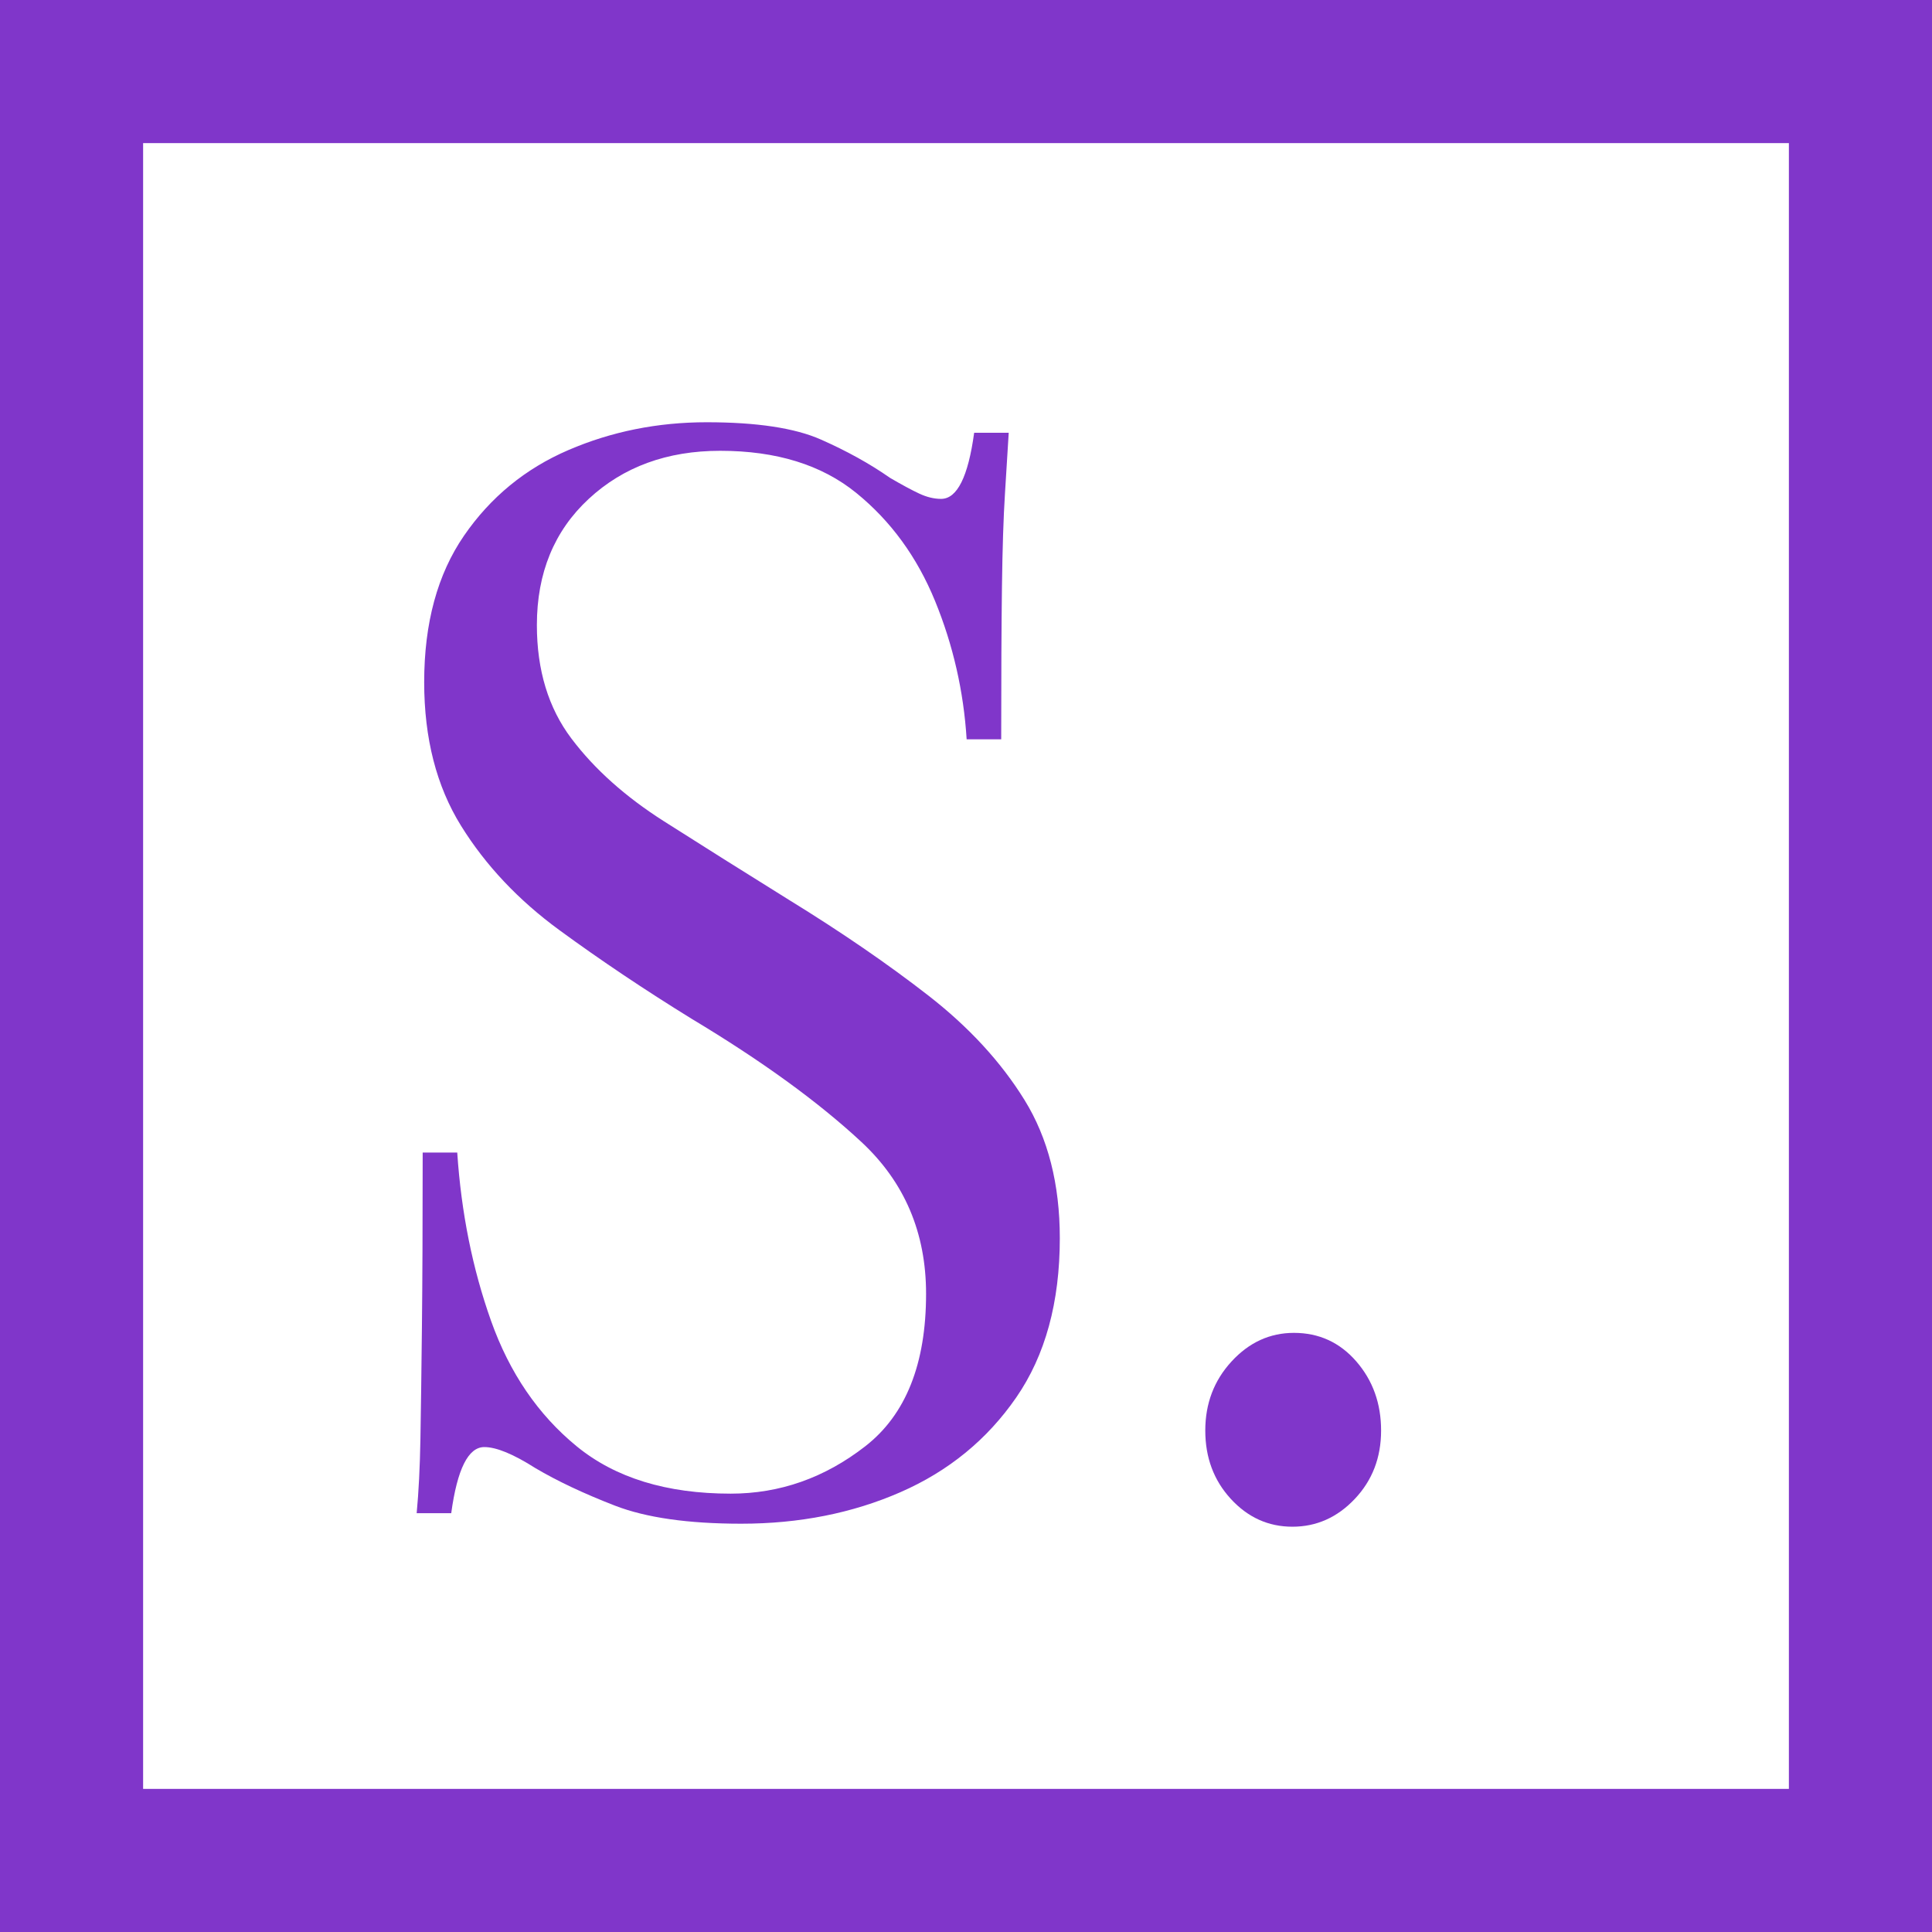
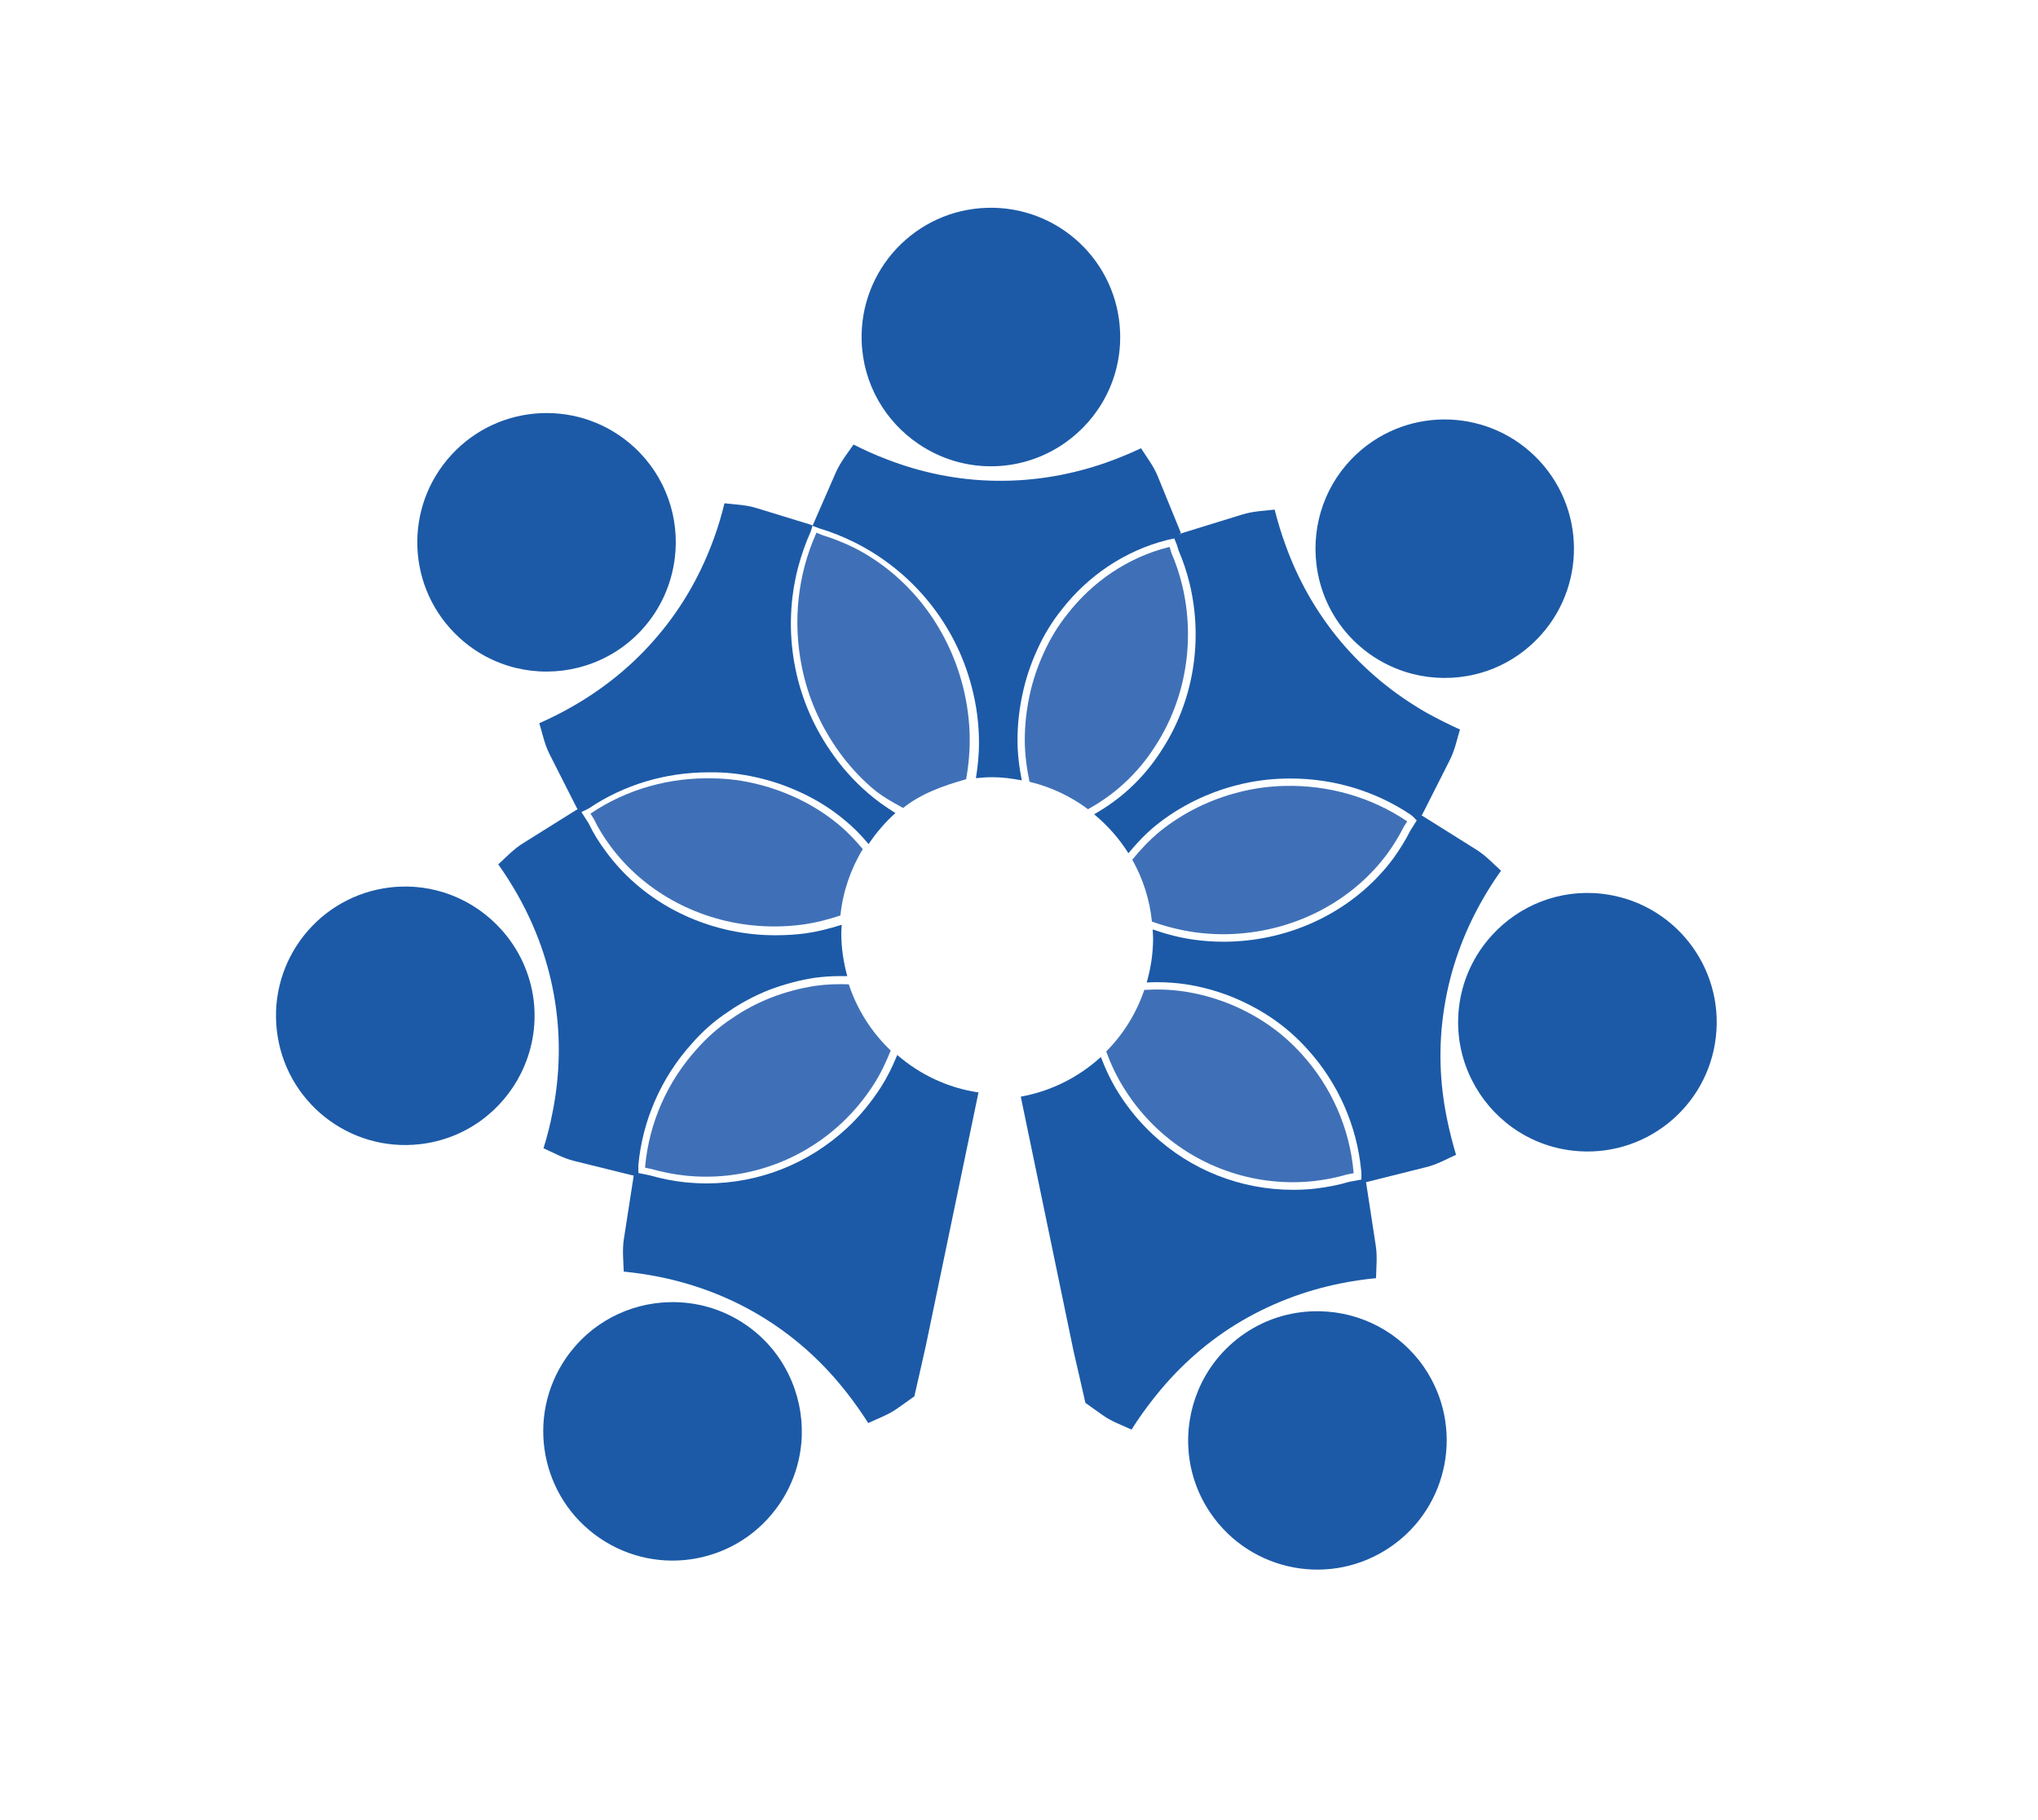
- <svg xmlns="http://www.w3.org/2000/svg" width="54px" height="54px" viewBox="0 0 54 54" version="1.1">
-   <g id="Page-1" stroke="none" stroke-width="1" fill="none" fill-rule="evenodd">
-     <g id="logo-mobile">
-       <rect id="Rectangle-6" stroke="#8036CA" stroke-width="4" fill-rule="nonzero" x="2" y="2" width="50" height="50" />
-       <path d="M34.402,41.895 C33.926,41.377 33.688,40.74 33.688,39.984 C33.688,39.228 33.933,38.584 34.423,38.052 C34.913,37.52 35.494,37.254 36.166,37.254 C36.866,37.254 37.447,37.52 37.909,38.052 C38.371,38.584 38.602,39.228 38.602,39.984 C38.602,40.74 38.357,41.377 37.867,41.895 C37.377,42.413 36.796,42.672 36.124,42.672 C35.452,42.672 34.878,42.413 34.402,41.895 Z" id="." fill="#8036CA" />
-       <path d="M20.718,42.588 C22.342,42.588 23.826,42.294 25.17,41.706 C26.514,41.118 27.592,40.236 28.404,39.06 C29.216,37.884 29.622,36.4 29.622,34.608 C29.622,33.096 29.293,31.808 28.635,30.744 C27.977,29.68 27.081,28.707 25.947,27.825 C24.813,26.943 23.518,26.054 22.062,25.158 C20.802,24.374 19.633,23.639 18.555,22.953 C17.477,22.267 16.616,21.497 15.972,20.643 C15.328,19.789 15.006,18.732 15.006,17.472 C15.006,16.016 15.489,14.84 16.455,13.944 C17.421,13.048 18.646,12.6 20.13,12.6 C21.698,12.6 22.965,12.992 23.931,13.776 C24.897,14.56 25.632,15.568 26.136,16.8 C26.64,18.032 26.934,19.32 27.018,20.664 L27.018,20.664 L27.984,20.664 C27.984,18.9 27.991,17.479 28.005,16.401 C28.019,15.323 28.047,14.455 28.089,13.797 C28.131,13.139 28.166,12.572 28.194,12.096 L28.194,12.096 L27.228,12.096 C27.06,13.328 26.752,13.944 26.304,13.944 C26.108,13.944 25.905,13.895 25.695,13.797 C25.485,13.699 25.212,13.552 24.876,13.356 C24.316,12.964 23.672,12.607 22.944,12.285 C22.216,11.963 21.152,11.802 19.752,11.802 C18.38,11.802 17.092,12.061 15.888,12.579 C14.684,13.097 13.711,13.895 12.969,14.973 C12.227,16.051 11.856,17.416 11.856,19.068 C11.856,20.636 12.199,21.973 12.885,23.079 C13.571,24.185 14.488,25.158 15.636,25.998 C16.784,26.838 18.016,27.664 19.332,28.476 C21.292,29.652 22.874,30.8 24.078,31.92 C25.282,33.04 25.884,34.454 25.884,36.162 C25.884,38.122 25.317,39.543 24.183,40.425 C23.049,41.307 21.796,41.748 20.424,41.748 C18.632,41.748 17.197,41.307 16.119,40.425 C15.041,39.543 14.243,38.374 13.725,36.918 C13.207,35.462 12.892,33.894 12.78,32.214 L12.78,32.214 L11.814,32.214 C11.814,34.174 11.807,35.798 11.793,37.086 C11.779,38.374 11.765,39.417 11.751,40.215 C11.737,41.013 11.702,41.706 11.646,42.294 L11.646,42.294 L12.612,42.294 C12.78,41.062 13.088,40.446 13.536,40.446 C13.872,40.446 14.348,40.642 14.964,41.034 C15.58,41.398 16.322,41.748 17.19,42.084 C18.058,42.42 19.234,42.588 20.718,42.588 Z" id="S" fill="#8036CA" fill-rule="nonzero" />
+ <svg xmlns="http://www.w3.org/2000/svg" viewBox="82.306 44.642 280 250" style="enable-background:new 0 0 878.71 333.53;">
+   <defs>
+     <style type="text/css">
+ 	.st0{fill:#1E1E1E;}
+ 	.st1{fill:none;}
+ 	.st2{fill:#1C5AA7;}
+ 	.st3{fill:#3F70B7;}
+ </style>
+   </defs>
+   <g>
+     <g>
+       <polygon class="st1" points="193.94,116.89 193.97,116.8 193.94,116.89 &#09;&#09;" />
+       <path class="st2" d="M208.55,105.68c2.98,2.01,6.59,3.15,10.46,3.03c3.57-0.12,6.84-1.28,9.57-3.18c4.77-3.32,7.82-8.9,7.62-15.14 c-0.31-9.81-8.5-17.5-18.32-17.19c-9.8,0.31-17.5,8.5-17.19,18.32C200.88,97.45,203.96,102.6,208.55,105.68z" />
+       <path class="st2" d="M267.72,132.08c2.42,2.62,5.44,4.34,8.66,5.17c5.63,1.43,11.85,0.1,16.44-4.14 c7.22-6.65,7.68-17.88,1.03-25.1c-6.64-7.21-17.88-7.68-25.1-1.03c-4.37,4.03-6.24,9.73-5.58,15.21 C263.6,125.76,265.1,129.24,267.72,132.08z" />
+       <path class="st2" d="M302.41,167.46c-5.9-0.67-11.45,1.64-15.15,5.73c-2.42,2.66-4.07,6.07-4.51,9.91 c-0.4,3.55,0.27,6.96,1.76,9.93c2.6,5.2,7.68,9.03,13.88,9.73c9.75,1.11,18.55-5.88,19.66-15.63 C319.16,177.38,312.16,168.58,302.41,167.46z" />
+       <path class="st2" d="M263.72,224.83c-3.59-0.09-7.25,0.89-10.44,3.07c-2.94,2.02-5.08,4.75-6.36,7.82 c-2.23,5.37-1.81,11.71,1.71,16.86c5.54,8.11,16.58,10.19,24.69,4.65c8.1-5.53,10.19-16.58,4.65-24.69 C274.61,227.65,269.24,224.96,263.72,224.83z" />
+       <path class="st2" d="M161.81,136.37c3.22-0.82,6.24-2.54,8.66-5.17c2.62-2.85,4.11-6.32,4.55-9.89 c0.67-5.48-1.21-11.18-5.58-15.21c-7.22-6.65-18.46-6.18-25.1,1.03c-6.65,7.22-6.19,18.45,1.03,25.1 C149.96,136.47,156.18,137.81,161.81,136.37z" />
+       <path class="st2" d="M151.12,172.31c-3.71-4.09-9.25-6.4-15.15-5.73c-9.75,1.11-16.75,9.92-15.63,19.66 c1.11,9.75,9.91,16.75,19.66,15.63c6.2-0.7,11.28-4.53,13.88-9.73c1.48-2.98,2.16-6.39,1.76-9.93 C155.19,178.38,153.54,174.97,151.12,172.31z" />
+       <polygon class="st2" points="160.22,156.5 160.22,156.5 160.22,156.51 160.22,156.5 &#09;&#09;" />
+       <path class="st2" d="M184.72,226.65c-3.2-2.18-6.85-3.16-10.44-3.07c-5.52,0.13-10.89,2.82-14.24,7.72 c-5.54,8.11-3.45,19.16,4.65,24.69c8.11,5.54,19.15,3.46,24.69-4.65c3.52-5.15,3.95-11.5,1.71-16.86 C189.81,231.4,187.67,228.66,184.72,226.65z" />
+       <polygon class="st3" points="193.97,116.8 193.97,116.8 193.93,116.89 193.94,116.89 &#09;&#09;" />
+       <path class="st2" d="M244.56,118l0.02-0.02l-0.02-0.04l-0.08,0.02C244.5,117.96,244.54,117.98,244.56,118z" />
+       <path class="st2" d="M244.34,118v0.02l0.02,0.02c0.06-0.02,0.14-0.04,0.2-0.04c-0.02-0.02-0.06-0.04-0.08-0.04L244.34,118z" />
+       <path class="st3" d="M236.63,152.39c1.71-1.55,3.18-3.3,4.38-5.2c4.26-6.52,5.52-14.65,3.71-22.16c-0.37-1.51-0.86-2.98-1.47-4.4 l-0.26-0.84c-0.06,0.02-0.1,0.02-0.14,0.04c-5.56,1.41-10.42,4.71-13.92,9.23c-1.3,1.63-2.38,3.42-3.24,5.34 c-0.84,1.83-1.49,3.75-1.92,5.77c-0.43,1.98-0.67,4.04-0.67,6.16c0,1.98,0.27,3.89,0.65,5.74c2.96,0.71,5.68,2.01,8.04,3.77 C233.48,154.9,235.12,153.77,236.63,152.39z" />
+       <path class="st3" d="M246.46,172.75c2.38,0.33,4.73,0.35,6.99,0.1c7.93-0.84,14.98-4.87,19.42-10.84c0.88-1.2,1.65-2.47,2.32-3.79 l0.45-0.71c-0.04-0.04-0.08-0.06-0.12-0.08c-4.93-3.3-10.8-4.93-16.67-4.79c-2.14,0.04-4.26,0.33-6.32,0.86 c-1.96,0.49-3.87,1.2-5.71,2.1c-1.81,0.9-3.53,1.98-5.14,3.28c-1.46,1.2-2.7,2.53-3.81,3.9c1.44,2.56,2.39,5.44,2.7,8.5 C242.45,171.95,244.41,172.46,246.46,172.75z" />
+       <path class="st3" d="M215.52,145.38c-0.09-2.53-0.49-4.97-1.15-7.27c-2.29-8.07-7.73-14.66-14.72-18.2 c-1.4-0.69-2.85-1.27-4.35-1.73l-0.82-0.34c-0.04,0.05-0.05,0.1-0.06,0.14c-2.54,5.71-3.18,12.08-1.98,18.14 c0.43,2.21,1.1,4.36,2.02,6.4c0.86,1.94,1.94,3.8,3.2,5.54c1.25,1.72,2.68,3.3,4.32,4.74c1.5,1.3,2.78,1.97,4.41,2.87 c2.4-1.95,5.53-3.07,8.65-3.95C215.41,149.67,215.59,147.56,215.52,145.38z" />
+       <path class="st3" d="M236.84,194.35c1.28,2.04,2.81,3.85,4.48,5.42c5.85,5.46,13.74,8.01,21.5,7.17c1.55-0.18,3.08-0.47,4.59-0.92 l0.88-0.16c0-0.04,0-0.1-0.02-0.14c-0.53-6.09-3.08-11.74-7.03-16.12c-1.43-1.61-3.06-3.04-4.83-4.24 c-1.67-1.14-3.51-2.1-5.44-2.87c-1.9-0.73-3.91-1.3-6.03-1.61c-1.82-0.27-3.63-0.32-5.42-0.21c-1.09,3.22-2.89,6.1-5.23,8.46 C234.94,190.92,235.77,192.68,236.84,194.35z" />
+       <path class="st2" d="M280.74,183.06c0.84-5.32,2.65-10.19,5.12-14.57c0.82-1.45,1.71-2.85,2.67-4.2c-1.12-1-2.08-2.08-3.42-2.91 l-6.6-4.14l-0.88-0.55l0.37-0.69l3.46-6.85c0.73-1.41,1-2.85,1.43-4.26c-1.57-0.71-3.12-1.49-4.65-2.34 c-4.3-2.47-8.28-5.67-11.7-9.72c-3.46-4.12-5.97-8.66-7.66-13.41c-0.57-1.55-1.04-3.14-1.45-4.75c-1.47,0.18-2.91,0.2-4.44,0.67 l-7.93,2.45l-0.49,0.16l0.02,0.04l-0.02,0.02c-0.06,0-0.14,0.02-0.2,0.04l-0.02-0.02V118l0.14-0.04l0.08-0.02l-0.55-1.35 l-2.65-6.5c-0.61-1.47-1.51-2.61-2.3-3.85c-1.55,0.73-3.16,1.39-4.81,1.98c-4.67,1.63-9.7,2.55-15,2.49 c-5.38-0.06-10.46-1.14-15.14-2.96c-1.57-0.59-3.08-1.28-4.55-2.02c-0.84,1.22-1.75,2.34-2.41,3.79l-3.18,7.28l-0.04,0.09 l0.07,0.03l0.83,0.32c1.57,0.46,3.18,1.1,4.83,1.91c7.99,3.98,13.86,11.19,16.11,19.77c0.68,2.55,1.03,5.18,1.03,7.82 c0,1.53-0.15,3.12-0.42,4.84c0.72-0.08,1.45-0.14,2.2-0.14c1.41,0,2.77,0.18,4.1,0.44c-0.4-2.03-0.59-3.81-0.59-5.54 c0-2.09,0.23-4.24,0.7-6.37c0.42-2.01,1.09-4.02,1.98-5.98c0.9-2.01,2.03-3.88,3.37-5.55c3.65-4.72,8.75-8.11,14.35-9.55 l0.23-0.06l0.91-0.2l0.35,0.87l0.26,0.83c0.6,1.38,1.11,2.92,1.49,4.47c1.91,7.92,0.51,16.28-3.85,22.95 c-1.26,1.99-2.79,3.81-4.55,5.4c-1.37,1.25-2.93,2.36-4.71,3.39c1.84,1.52,3.43,3.32,4.71,5.35c1.22-1.48,2.44-2.74,3.73-3.79 c1.62-1.32,3.42-2.46,5.33-3.41c1.93-0.94,3.92-1.68,5.91-2.17c2.12-0.55,4.32-0.84,6.54-0.89l0.73-0.01 c5.96,0,11.68,1.72,16.53,4.97l0.28,0.22l0.56,0.57l-0.87,1.39c-0.65,1.28-1.46,2.61-2.36,3.85c-4.69,6.3-12.03,10.4-20.14,11.26 c-1.05,0.11-2.12,0.17-3.18,0.17c-1.35,0-2.71-0.09-4.05-0.28c-1.89-0.26-3.76-0.74-5.68-1.41c0.02,0.4,0.06,0.8,0.06,1.21 c0,2.11-0.32,4.14-0.88,6.08c0.47-0.02,0.93-0.04,1.4-0.04c1.31,0,2.61,0.09,3.86,0.27c2.05,0.3,4.16,0.86,6.26,1.67 c2.06,0.83,3.96,1.83,5.65,2.98c1.86,1.26,3.54,2.74,5.02,4.41c4.11,4.56,6.69,10.41,7.27,16.5l0.02,0.04l0.02,0.4v0.85 l-1.71,0.32c-1.36,0.41-2.92,0.72-4.65,0.93c-1.01,0.11-2.02,0.16-3.02,0.16c-7.19,0-14.04-2.7-19.29-7.61 c-1.8-1.69-3.37-3.58-4.65-5.62c-0.96-1.5-1.78-3.2-2.48-5.02c-3.02,2.76-6.8,4.69-11,5.45l7.29,35.15l0.67,2.89l0.92,4.04 l2.32,1.65c1.28,0.92,2.67,1.39,4.02,2.02c0.92-1.47,1.92-2.87,3-4.24c3.06-3.91,6.79-7.4,11.29-10.19 c4.59-2.83,9.46-4.65,14.39-5.65c1.63-0.33,3.26-0.57,4.91-0.73c0.02-1.49,0.2-2.91-0.04-4.48l-1.32-8.62l-0.02-0.1l0.14-0.02 l8.07-2.02c1.55-0.37,2.81-1.1,4.16-1.71c-0.49-1.65-0.92-3.32-1.26-5.03C280.09,193.4,279.9,188.28,280.74,183.06z" />
+       <path class="st3" d="M197.39,157.84c-1.61-1.32-3.34-2.41-5.14-3.3c-1.85-0.9-3.75-1.61-5.71-2.1c-2.06-0.53-4.18-0.82-6.34-0.84 c-5.87-0.14-11.74,1.47-16.65,4.77c-0.04,0.02-0.08,0.06-0.12,0.08l0.45,0.71c0.65,1.35,1.43,2.59,2.32,3.79 c4.44,5.99,11.5,10.01,19.4,10.84c2.28,0.24,4.63,0.22,6.99-0.1c1.82-0.25,3.53-0.7,5.18-1.25c0.34-3.31,1.43-6.4,3.07-9.12 C199.82,160.1,198.7,158.91,197.39,157.84z" />
+       <path class="st3" d="M194.27,180.12c-2.12,0.33-4.12,0.88-6.03,1.61c-1.94,0.77-3.75,1.73-5.42,2.89 c-1.79,1.18-3.4,2.61-4.83,4.24c-3.95,4.38-6.5,10.01-7.05,16.1v0.14l0.86,0.18c1.53,0.43,3.06,0.73,4.61,0.9 c7.75,0.84,15.63-1.71,21.48-7.17c1.69-1.57,3.2-3.38,4.5-5.42c0.94-1.47,1.66-3.03,2.29-4.59c-2.61-2.49-4.61-5.6-5.76-9.1 C197.39,179.85,195.84,179.89,194.27,180.12z" />
+       <path class="st2" d="M216.74,194.76l-7.24,34.83l-0.65,2.89l-0.92,4.04l-2.32,1.65c-1.3,0.92-2.69,1.39-4.02,2.02 c-0.92-1.45-1.92-2.87-3-4.24c-3.06-3.91-6.81-7.4-11.31-10.19c-4.57-2.83-9.44-4.65-14.37-5.65c-1.63-0.33-3.28-0.57-4.91-0.73 c-0.04-1.49-0.22-2.91,0.02-4.48l1.3-8.38l0.04-0.26v-0.08l-0.39-0.08l-0.08-0.02l-7.75-1.92c-1.53-0.39-2.79-1.12-4.16-1.73 c0.51-1.65,0.94-3.32,1.26-5.03c0.96-4.87,1.14-9.97,0.31-15.21c-0.84-5.32-2.65-10.19-5.12-14.57c-0.82-1.45-1.71-2.85-2.67-4.2 c1.1-1,2.08-2.08,3.42-2.91l6.52-4.08l0.92-0.57l0.02-0.02v-0.02l-0.39-0.75l-3.44-6.79c-0.71-1.41-0.98-2.85-1.41-4.26 c1.57-0.69,3.12-1.47,4.63-2.34c4.3-2.47,8.3-5.67,11.7-9.72c3.49-4.12,5.97-8.66,7.68-13.39c0.57-1.57,1.04-3.16,1.43-4.77 c1.49,0.18,2.94,0.2,4.44,0.67l7.36,2.26l0.31,0.12l-0.26,0.84c-0.69,1.53-1.28,3.2-1.75,4.97c-2.22,8.62-0.61,17.79,4.42,25.11 c1.47,2.18,3.22,4.16,5.26,5.91c1.1,0.96,2.34,1.83,3.71,2.69c-1.41,1.26-2.63,2.69-3.69,4.26c-1.16-1.39-2.26-2.47-3.4-3.38 c-1.55-1.3-3.34-2.45-5.34-3.44c-2-0.96-3.91-1.67-5.89-2.16c-2.16-0.55-4.36-0.86-6.56-0.88h-0.75c-5.97,0-11.68,1.71-16.51,4.97 l-1,0.49l1,1.57c0.65,1.37,1.45,2.65,2.43,3.95c4.65,6.3,11.98,10.39,20.1,11.25c1.08,0.12,2.14,0.16,3.2,0.16 c1.37,0,2.71-0.08,4.06-0.26c1.59-0.22,3.22-0.63,4.97-1.18c-0.02,0.39-0.06,0.77-0.06,1.18c0,2.04,0.31,3.99,0.82,5.87h-0.73 c-1.37,0-2.59,0.08-3.77,0.24c-2.12,0.33-4.16,0.88-6.26,1.67c-2.04,0.82-3.93,1.83-5.61,3c-1.83,1.2-3.53,2.69-5.01,4.4 c-4.16,4.61-6.77,10.54-7.32,16.69v1.06l1.59,0.33c1.65,0.47,3.22,0.77,4.77,0.94c1,0.1,2.02,0.16,3.02,0.16 c7.17,0,14.02-2.71,19.28-7.6c1.75-1.63,3.32-3.53,4.67-5.63c0.82-1.28,1.53-2.69,2.24-4.42 C208.67,192.29,212.5,194.13,216.74,194.76z" />
+       <path class="st2" d="M162,155.76c0.06-0.12,0.06-0.18,0.06-0.24l-0.35,0.24l0,0.01l-0.01,0l0.12,0.12 C161.88,155.82,161.94,155.82,162,155.76z" />
+       <polygon class="st2" points="192.55,117.5 192.22,117.39 192.54,117.51 &#09;&#09;" />
+       <polygon class="st3" points="193.53,117.88 193.53,117.88 193.5,117.88 193.52,117.89 &#09;&#09;" />
+       <polygon class="st3" points="193.48,117.88 193.2,118.76 193.49,117.88 &#09;&#09;" />
+       <polygon class="st3" points="193.94,116.89 193.93,116.89 193.92,116.94 &#09;&#09;" />
+       <polygon class="st2" points="193.5,117.88 193.49,117.88 193.49,117.88 &#09;&#09;" />
+       <polygon class="st2" points="193.53,117.88 193.55,117.84 193.57,117.84 193.55,117.83 &#09;&#09;" />
    </g>
+     <g />
  </g>
</svg>
